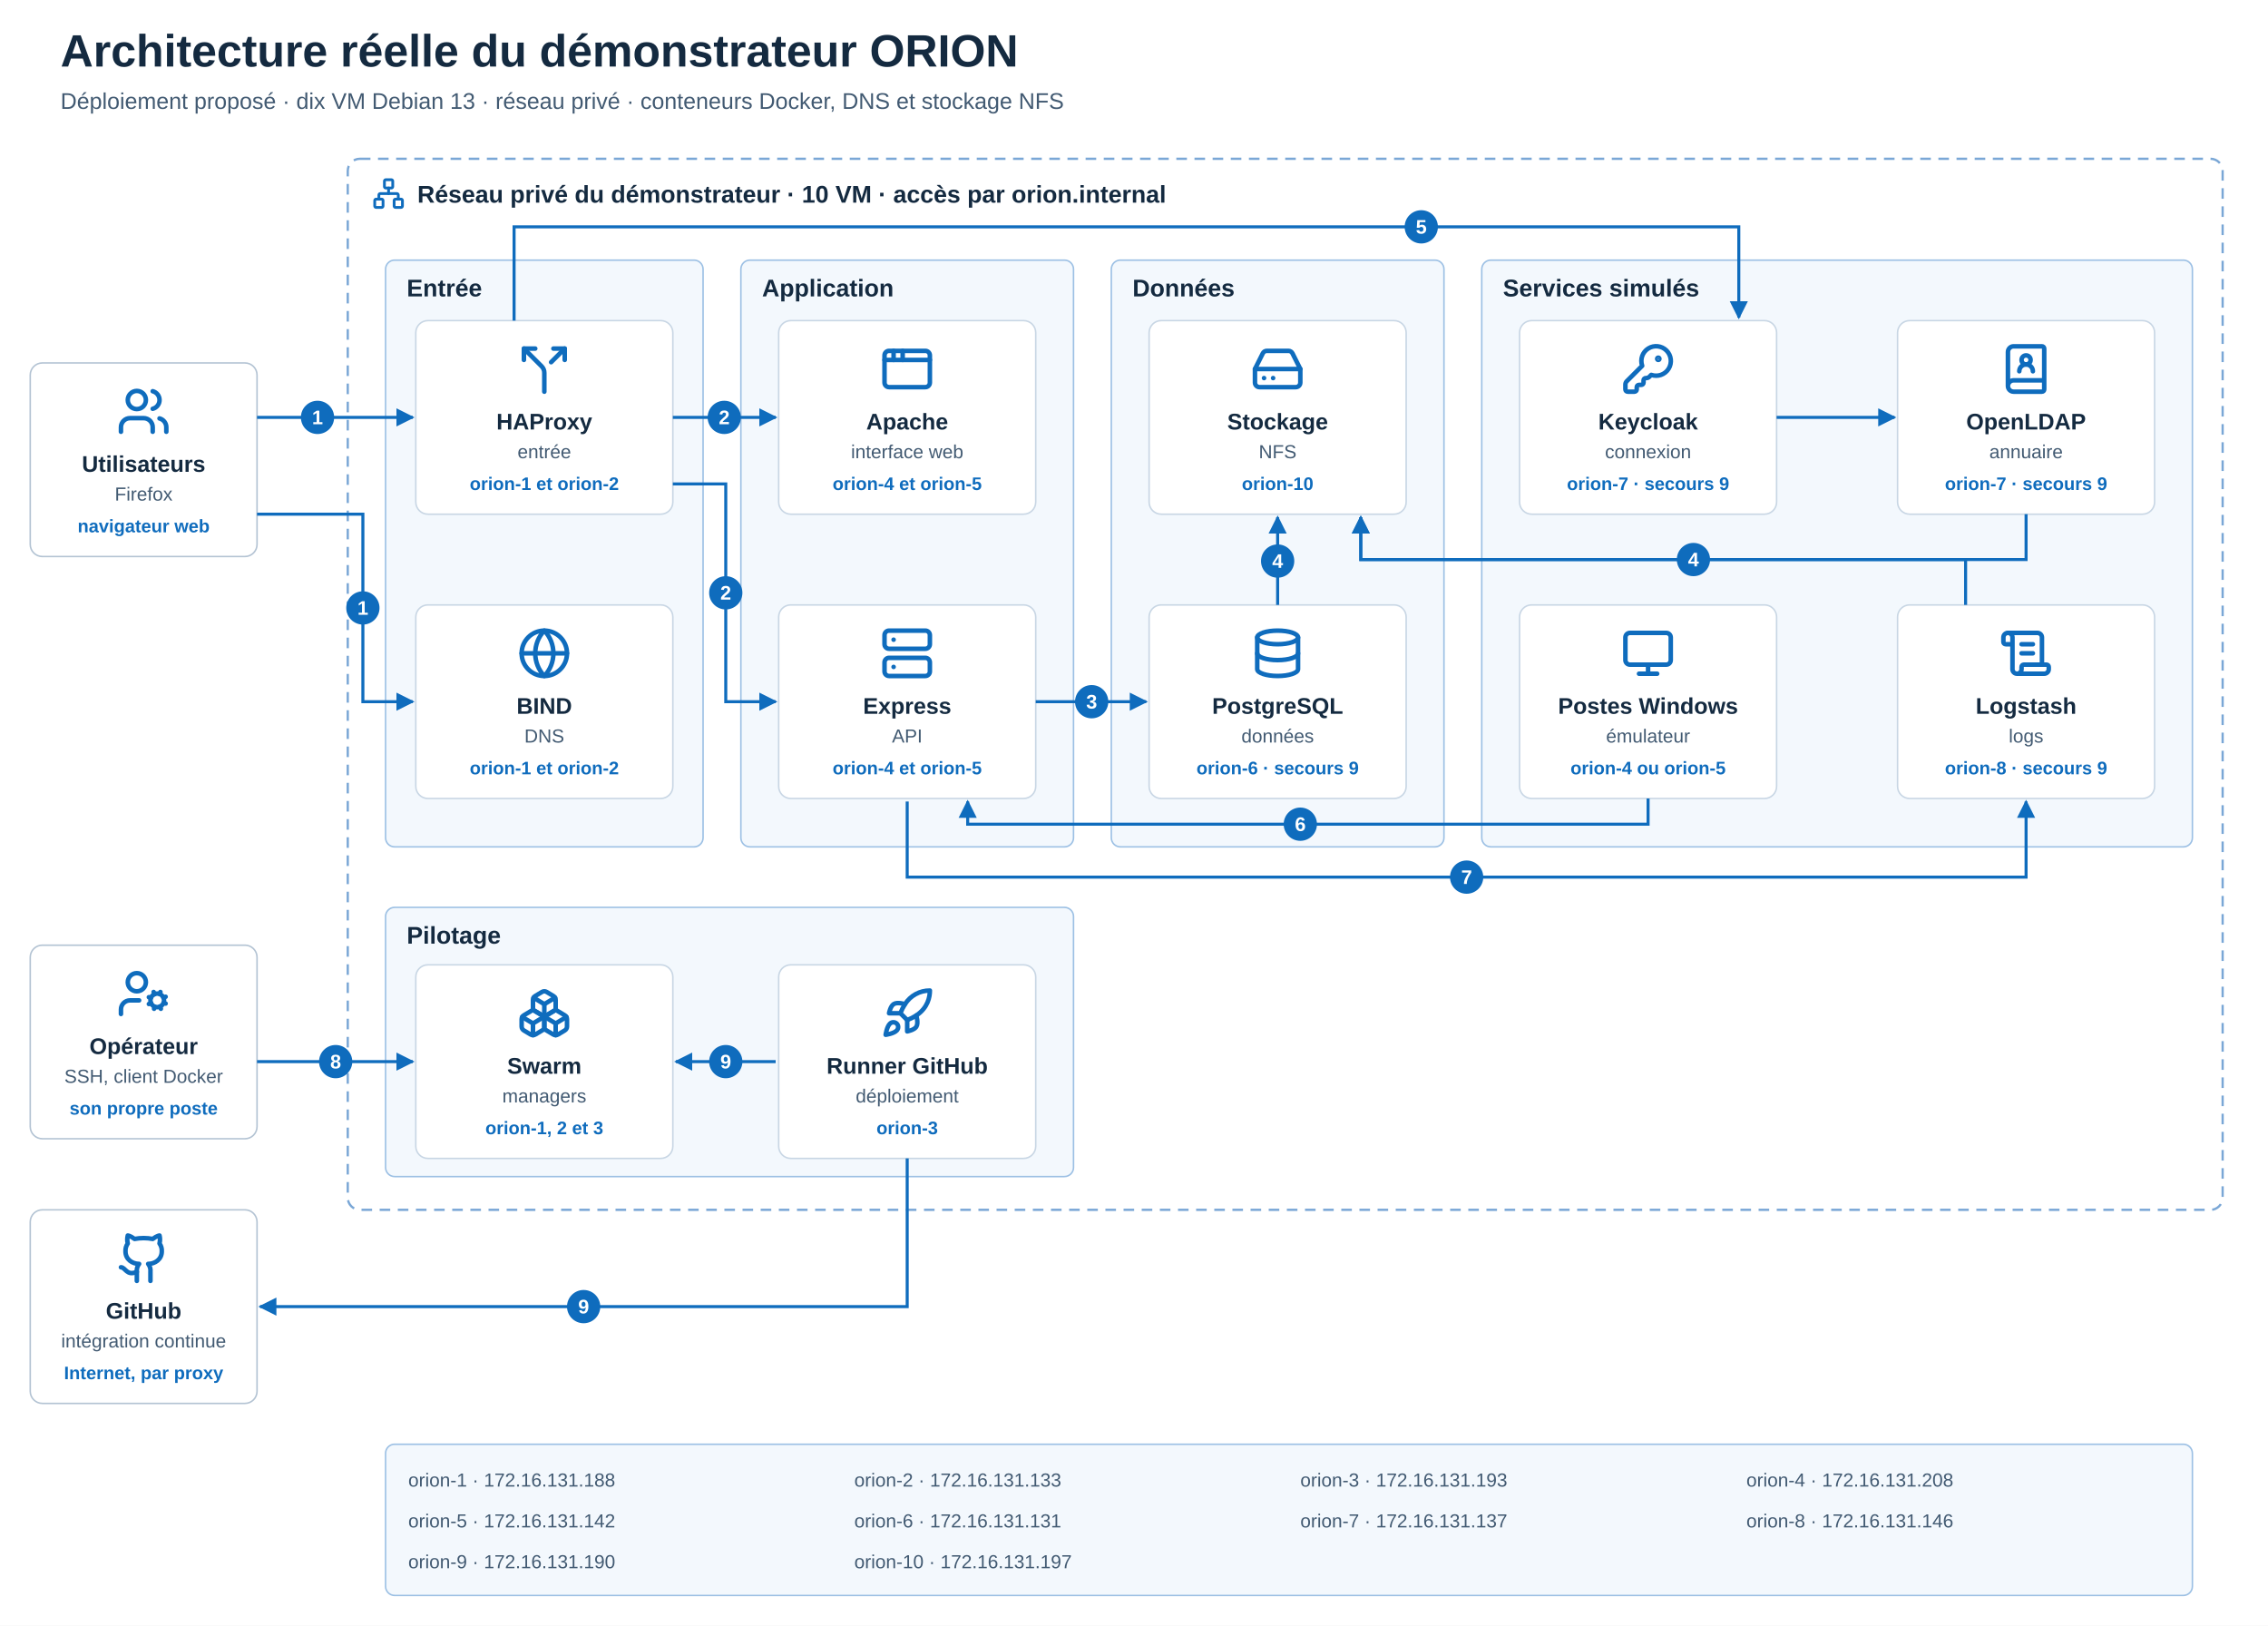
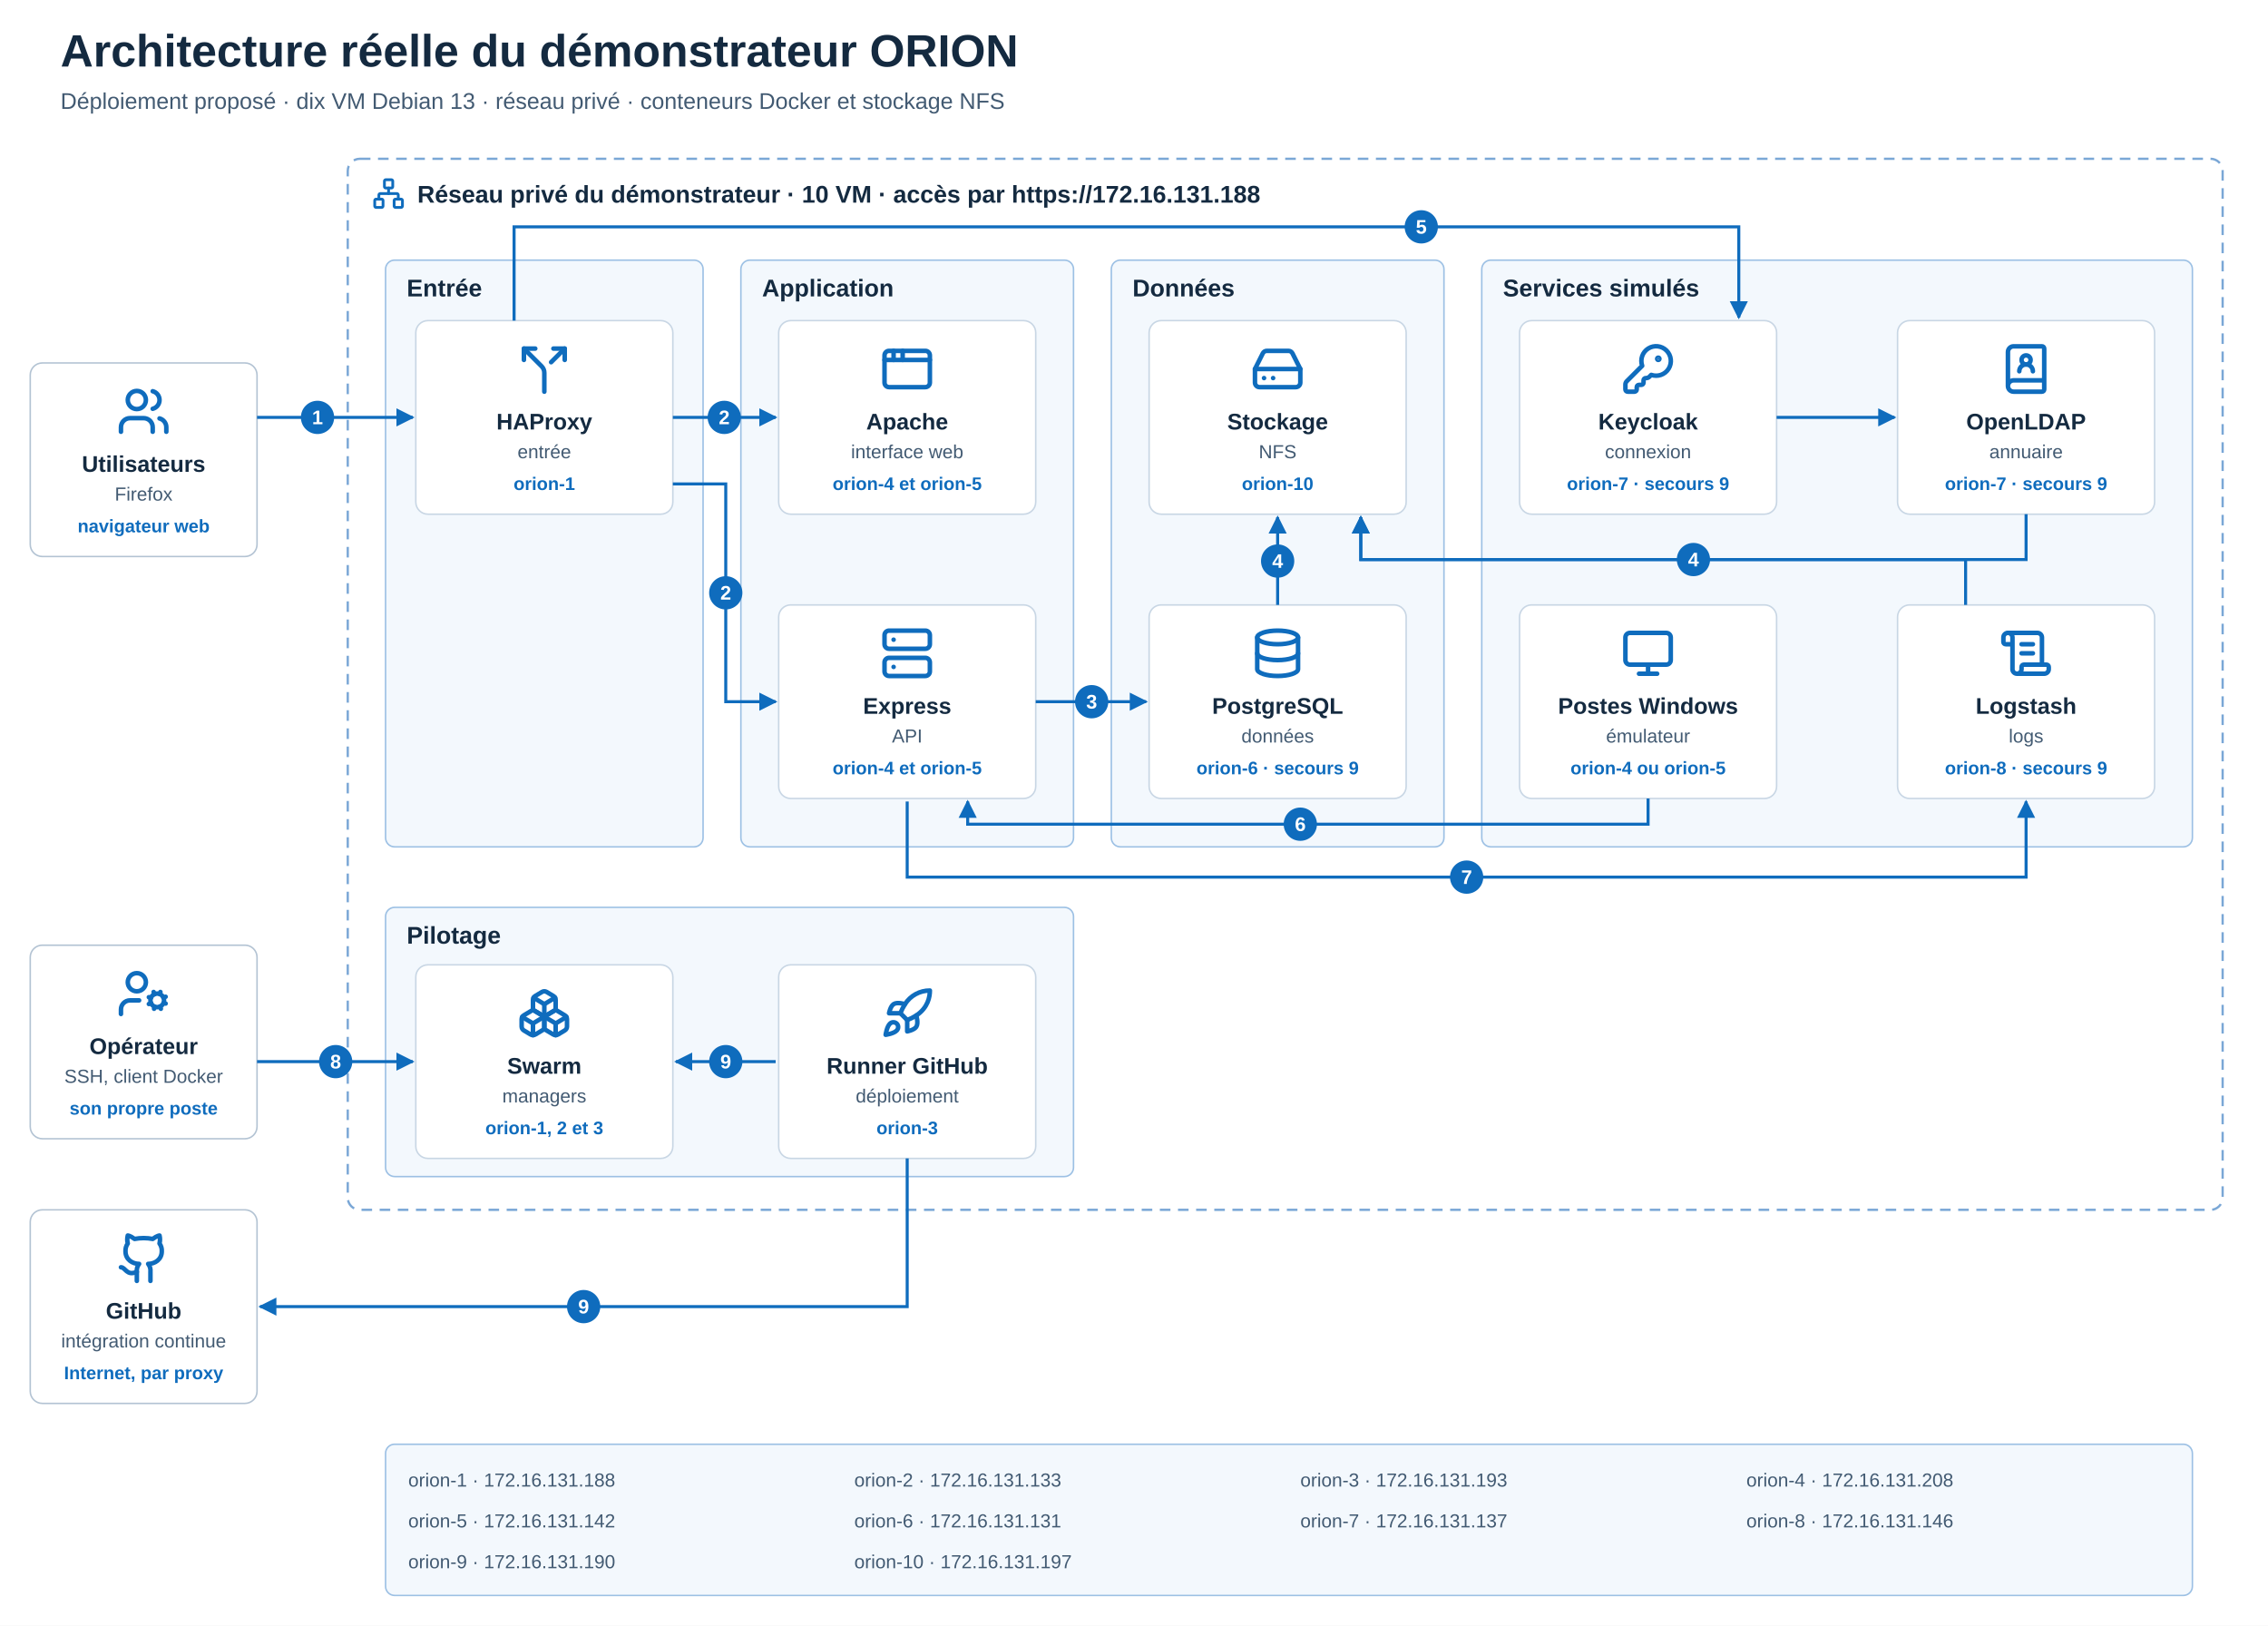
<svg xmlns="http://www.w3.org/2000/svg" width="1500" height="1075" viewBox="0 0 1500 1075" role="img" aria-labelledby="title desc">
  <defs>
    <marker id="arrow" viewBox="0 0 10 10" refX="9" refY="5" markerWidth="6" markerHeight="6" orient="auto">
      <path d="M0 0 L10 5 L0 10 Z" fill="#0f6cbd" />
    </marker>
    <marker id="arrow-start" viewBox="0 0 10 10" refX="1" refY="5" markerWidth="6" markerHeight="6" orient="auto">
      <path d="M10 0 L0 5 L10 10 Z" fill="#0f6cbd" />
    </marker>
    <symbol id="i-users" viewBox="0 0 24 24" fill="none" stroke="currentColor" stroke-width="2" stroke-linecap="round" stroke-linejoin="round">
      <path d="M16 21v-2a4 4 0 0 0-4-4H6a4 4 0 0 0-4 4v2" />
      <circle cx="9" cy="7" r="4" />
      <path d="M22 21v-2a4 4 0 0 0-3-3.87" />
      <path d="M16 3.13a4 4 0 0 1 0 7.75" />
    </symbol>
    <symbol id="i-user-cog" viewBox="0 0 24 24" fill="none" stroke="currentColor" stroke-width="2" stroke-linecap="round" stroke-linejoin="round">
      <circle cx="18" cy="15" r="3" />
      <circle cx="9" cy="7" r="4" />
      <path d="M10 15H6a4 4 0 0 0-4 4v2" />
      <path d="m21.7 16.4-.9-.3" />
      <path d="m15.2 13.9-.9-.3" />
      <path d="m16.6 18.7.3-.9" />
      <path d="m19.1 12.2.3-.9" />
      <path d="m19.6 18.7-.4-1" />
      <path d="m16.8 12.3-.4-1" />
      <path d="m14.3 16.6 1-.4" />
      <path d="m20.7 13.8 1-.4" />
    </symbol>
    <symbol id="i-github" viewBox="0 0 24 24" fill="none" stroke="currentColor" stroke-width="2" stroke-linecap="round" stroke-linejoin="round">
      <path d="M15 22v-4a4.8 4.8 0 0 0-1-3.5c3 0 6-2 6-5.5.08-1.25-.27-2.48-1-3.5.28-1.15.28-2.35 0-3.5 0 0-1 0-3 1.5-2.64-.5-5.36-.5-8 0C6 2 5 2 5 2c-.3 1.15-.3 2.35 0 3.5A5.403 5.403 0 0 0 4 9c0 3.5 3 5.5 6 5.5-.39.49-.68 1.05-.85 1.65-.17.6-.22 1.23-.15 1.85v4" />
      <path d="M9 18c-4.51 2-5-2-7-2" />
    </symbol>
    <symbol id="i-network" viewBox="0 0 24 24" fill="none" stroke="currentColor" stroke-width="2" stroke-linecap="round" stroke-linejoin="round">
      <rect x="16" y="16" width="6" height="6" rx="1" />
      <rect x="2" y="16" width="6" height="6" rx="1" />
      <rect x="9" y="2" width="6" height="6" rx="1" />
      <path d="M5 16v-3a1 1 0 0 1 1-1h12a1 1 0 0 1 1 1v3" />
      <path d="M12 12V8" />
    </symbol>
    <symbol id="i-split" viewBox="0 0 24 24" fill="none" stroke="currentColor" stroke-width="2" stroke-linecap="round" stroke-linejoin="round">
      <path d="M16 3h5v5" />
      <path d="M8 3H3v5" />
      <path d="M12 22v-8.3a4 4 0 0 0-1.172-2.872L3 3" />
      <path d="m15 9 6-6" />
-     </symbol>
-     <symbol id="i-globe" viewBox="0 0 24 24" fill="none" stroke="currentColor" stroke-width="2" stroke-linecap="round" stroke-linejoin="round">
-       <circle cx="12" cy="12" r="10" />
-       <path d="M12 2a14.5 14.5 0 0 0 0 20 14.5 14.5 0 0 0 0-20" />
-       <path d="M2 12h20" />
    </symbol>
    <symbol id="i-app-window" viewBox="0 0 24 24" fill="none" stroke="currentColor" stroke-width="2" stroke-linecap="round" stroke-linejoin="round">
      <rect x="2" y="4" width="20" height="16" rx="2" />
      <path d="M10 4v4" />
      <path d="M2 8h20" />
      <path d="M6 4v4" />
    </symbol>
    <symbol id="i-server" viewBox="0 0 24 24" fill="none" stroke="currentColor" stroke-width="2" stroke-linecap="round" stroke-linejoin="round">
      <rect width="20" height="8" x="2" y="2" rx="2" ry="2" />
      <rect width="20" height="8" x="2" y="14" rx="2" ry="2" />
      <line x1="6" x2="6.01" y1="6" y2="6" />
      <line x1="6" x2="6.01" y1="18" y2="18" />
    </symbol>
    <symbol id="i-hard-drive" viewBox="0 0 24 24" fill="none" stroke="currentColor" stroke-width="2" stroke-linecap="round" stroke-linejoin="round">
      <line x1="22" x2="2" y1="12" y2="12" />
      <path d="M5.45 5.11 2 12v6a2 2 0 0 0 2 2h16a2 2 0 0 0 2-2v-6l-3.45-6.89A2 2 0 0 0 16.76 4H7.24a2 2 0 0 0-1.79 1.11z" />
      <line x1="6" x2="6.01" y1="16" y2="16" />
      <line x1="10" x2="10.01" y1="16" y2="16" />
    </symbol>
    <symbol id="i-database" viewBox="0 0 24 24" fill="none" stroke="currentColor" stroke-width="2" stroke-linecap="round" stroke-linejoin="round">
      <ellipse cx="12" cy="5" rx="9" ry="3" />
      <path d="M3 5V19A9 3 0 0 0 21 19V5" />
      <path d="M3 12A9 3 0 0 0 21 12" />
    </symbol>
    <symbol id="i-key-round" viewBox="0 0 24 24" fill="none" stroke="currentColor" stroke-width="2" stroke-linecap="round" stroke-linejoin="round">
      <path d="M2.586 17.414A2 2 0 0 0 2 18.828V21a1 1 0 0 0 1 1h3a1 1 0 0 0 1-1v-1a1 1 0 0 1 1-1h1a1 1 0 0 0 1-1v-1a1 1 0 0 1 1-1h.172a2 2 0 0 0 1.414-.586l.814-.814a6.5 6.5 0 1 0-4-4z" />
      <circle cx="16.5" cy="7.5" r=".5" fill="currentColor" />
    </symbol>
    <symbol id="i-book-user" viewBox="0 0 24 24" fill="none" stroke="currentColor" stroke-width="2" stroke-linecap="round" stroke-linejoin="round">
      <path d="M15 13a3 3 0 1 0-6 0" />
      <path d="M4 19.5v-15A2.5 2.5 0 0 1 6.5 2H19a1 1 0 0 1 1 1v18a1 1 0 0 1-1 1H6.5a1 1 0 0 1 0-5H20" />
      <circle cx="12" cy="8" r="2" />
    </symbol>
    <symbol id="i-monitor" viewBox="0 0 24 24" fill="none" stroke="currentColor" stroke-width="2" stroke-linecap="round" stroke-linejoin="round">
      <rect width="20" height="14" x="2" y="3" rx="2" />
      <line x1="8" x2="16" y1="21" y2="21" />
      <line x1="12" x2="12" y1="17" y2="21" />
    </symbol>
    <symbol id="i-boxes" viewBox="0 0 24 24" fill="none" stroke="currentColor" stroke-width="2" stroke-linecap="round" stroke-linejoin="round">
      <path d="M2.97 12.92A2 2 0 0 0 2 14.63v3.24a2 2 0 0 0 .97 1.71l3 1.8a2 2 0 0 0 2.06 0L12 19v-5.5l-5-3-4.03 2.42Z" />
      <path d="m7 16.5-4.74-2.85" />
      <path d="m7 16.5 5-3" />
      <path d="M7 16.5v5.17" />
      <path d="M12 13.5V19l3.97 2.38a2 2 0 0 0 2.06 0l3-1.8a2 2 0 0 0 .97-1.71v-3.24a2 2 0 0 0-.97-1.71L17 10.5l-5 3Z" />
      <path d="m17 16.5-5-3" />
      <path d="m17 16.5 4.74-2.85" />
      <path d="M17 16.5v5.17" />
      <path d="M7.97 4.42A2 2 0 0 0 7 6.13v4.37l5 3 5-3V6.13a2 2 0 0 0-.97-1.71l-3-1.8a2 2 0 0 0-2.06 0l-3 1.8Z" />
      <path d="M12 8 7.26 5.15" />
      <path d="m12 8 4.74-2.85" />
      <path d="M12 13.5V8" />
    </symbol>
    <symbol id="i-rocket" viewBox="0 0 24 24" fill="none" stroke="currentColor" stroke-width="2" stroke-linecap="round" stroke-linejoin="round">
      <path d="M4.5 16.5c-1.5 1.26-2 5-2 5s3.74-.5 5-2c.71-.84.7-2.13-.09-2.91a2.18 2.18 0 0 0-2.91-.09z" />
      <path d="m12 15-3-3a22 22 0 0 1 2-3.95A12.88 12.88 0 0 1 22 2c0 2.72-.78 7.5-6 11a22.35 22.35 0 0 1-4 2z" />
      <path d="M9 12H4s.55-3.03 2-4c1.62-1.08 5 0 5 0" />
      <path d="M12 15v5s3.03-.55 4-2c1.08-1.62 0-5 0-5" />
    </symbol>
    <symbol id="i-scroll-text" viewBox="0 0 24 24" fill="none" stroke="currentColor" stroke-width="2" stroke-linecap="round" stroke-linejoin="round">
      <path d="M15 12h-5" />
      <path d="M15 8h-5" />
      <path d="M19 17V5a2 2 0 0 0-2-2H4" />
      <path d="M8 21h12a2 2 0 0 0 2-2v-1a1 1 0 0 0-1-1H11a1 1 0 0 0-1 1v1a2 2 0 1 1-4 0V5a2 2 0 1 0-4 0v2a1 1 0 0 0 1 1h3" />
    </symbol>
  </defs>
  <style>
text{font-family:'Segoe UI',Arial,Helvetica,sans-serif;fill:#142a40}
.title{font-size:30px;font-weight:bold}
.body{font-size:15px;fill:#425a72}
.frame,.zname{font-size:16px;font-weight:bold}
.vm{font-size:15px;font-weight:bold}
.service{font-size:14px;font-weight:bold}
.cname{font-size:15px;font-weight:bold}
.crole{font-size:12.5px;fill:#425a72}
.cvm{font-size:12px;font-weight:bold;fill:#0f6cbd}
.caption{font-size:12.5px;fill:#425a72}
.vol{font-size:12.5px;font-weight:bold;fill:#24603d}
.tag{font-size:10.5px;font-weight:bold;fill:#0f6cbd;letter-spacing:.3px}
.tag.host{fill:#a06a00}
.badge{font-size:10.5px;font-weight:bold;fill:#254e78;letter-spacing:.5px}
.step{font-size:13px;font-weight:bold;fill:#fff}
.route{font-size:11.5px;font-weight:bold;fill:#0b4f8a;paint-order:stroke;stroke:#fff;stroke-width:4;stroke-linejoin:round}
.flow{fill:none;stroke:#0f6cbd;stroke-width:2}
.auto{stroke-dasharray:6 4}
</style>
  <rect width="1500" height="1075" fill="#fff" />
  <text x="40" y="44" class="title" text-anchor="start">Architecture réelle du démonstrateur ORION</text>
-   <text x="40" y="72" class="body" text-anchor="start">Déploiement proposé · dix VM Debian 13 · réseau privé · conteneurs Docker, DNS et stockage NFS</text>
+   <text x="40" y="72" class="body" text-anchor="start">Déploiement proposé · dix VM Debian 13 · réseau privé · conteneurs Docker et stockage NFS</text>
  <rect x="20" y="240" width="150" height="128" rx="8" fill="#fff" stroke="#b3c3d3" />
  <use href="#i-users" x="77" y="254" width="36" height="36" style="color:#0f6cbd" />
  <text x="95" y="312" class="cname" text-anchor="middle">Utilisateurs</text>
  <text x="95" y="331" class="crole" text-anchor="middle">Firefox</text>
  <text x="95" y="352" class="cvm" text-anchor="middle">navigateur web</text>
  <rect x="20" y="625" width="150" height="128" rx="8" fill="#fff" stroke="#b3c3d3" />
  <use href="#i-user-cog" x="77" y="639" width="36" height="36" style="color:#0f6cbd" />
  <text x="95" y="697" class="cname" text-anchor="middle">Opérateur</text>
  <text x="95" y="716" class="crole" text-anchor="middle">SSH, client Docker</text>
  <text x="95" y="737" class="cvm" text-anchor="middle">son propre poste</text>
  <rect x="20" y="800" width="150" height="128" rx="8" fill="#fff" stroke="#b3c3d3" />
  <use href="#i-github" x="77" y="814" width="36" height="36" style="color:#0f6cbd" />
  <text x="95" y="872" class="cname" text-anchor="middle">GitHub</text>
  <text x="95" y="891" class="crole" text-anchor="middle">intégration continue</text>
  <text x="95" y="912" class="cvm" text-anchor="middle">Internet, par proxy</text>
  <rect x="230" y="105" width="1240" height="695" rx="8" fill="#fff" stroke="#7aa7d6" stroke-dasharray="7 5" stroke-width="1.5" />
  <use href="#i-network" x="246" y="117" width="22" height="22" style="color:#0f6cbd" />
-   <text x="276" y="134" class="zname" text-anchor="start">Réseau privé du démonstrateur · 10 VM · accès par orion.internal</text>
+   <text x="276" y="134" class="zname" text-anchor="start">Réseau privé du démonstrateur · 10 VM · accès par https://172.16.131.188</text>
  <rect x="255" y="172" width="210" height="388" rx="6" fill="#f3f8fd" stroke="#9cc0e4" />
  <text x="269" y="196" class="zname" text-anchor="start">Entrée</text>
  <rect x="490" y="172" width="220" height="388" rx="6" fill="#f3f8fd" stroke="#9cc0e4" />
  <text x="504" y="196" class="zname" text-anchor="start">Application</text>
  <rect x="735" y="172" width="220" height="388" rx="6" fill="#f3f8fd" stroke="#9cc0e4" />
  <text x="749" y="196" class="zname" text-anchor="start">Données</text>
  <rect x="980" y="172" width="470" height="388" rx="6" fill="#f3f8fd" stroke="#9cc0e4" />
  <text x="994" y="196" class="zname" text-anchor="start">Services simulés</text>
  <rect x="255" y="600" width="455" height="178" rx="6" fill="#f3f8fd" stroke="#9cc0e4" />
  <text x="269" y="624" class="zname" text-anchor="start">Pilotage</text>
  <rect x="275" y="212" width="170" height="128" rx="8" fill="#fff" stroke="#c8d6e4" />
  <use href="#i-split" x="342" y="226" width="36" height="36" style="color:#0f6cbd" />
  <text x="360" y="284" class="cname" text-anchor="middle">HAProxy</text>
  <text x="360" y="303" class="crole" text-anchor="middle">entrée</text>
-   <text x="360" y="324" class="cvm" text-anchor="middle">orion-1 et orion-2</text>
-   <rect x="275" y="400" width="170" height="128" rx="8" fill="#fff" stroke="#c8d6e4" />
-   <use href="#i-globe" x="342" y="414" width="36" height="36" style="color:#0f6cbd" />
-   <text x="360" y="472" class="cname" text-anchor="middle">BIND</text>
-   <text x="360" y="491" class="crole" text-anchor="middle">DNS</text>
-   <text x="360" y="512" class="cvm" text-anchor="middle">orion-1 et orion-2</text>
+   <text x="360" y="324" class="cvm" text-anchor="middle">orion-1</text>
  <rect x="515" y="212" width="170" height="128" rx="8" fill="#fff" stroke="#c8d6e4" />
  <use href="#i-app-window" x="582" y="226" width="36" height="36" style="color:#0f6cbd" />
  <text x="600" y="284" class="cname" text-anchor="middle">Apache</text>
  <text x="600" y="303" class="crole" text-anchor="middle">interface web</text>
  <text x="600" y="324" class="cvm" text-anchor="middle">orion-4 et orion-5</text>
  <rect x="515" y="400" width="170" height="128" rx="8" fill="#fff" stroke="#c8d6e4" />
  <use href="#i-server" x="582" y="414" width="36" height="36" style="color:#0f6cbd" />
  <text x="600" y="472" class="cname" text-anchor="middle">Express</text>
  <text x="600" y="491" class="crole" text-anchor="middle">API</text>
  <text x="600" y="512" class="cvm" text-anchor="middle">orion-4 et orion-5</text>
  <rect x="760" y="212" width="170" height="128" rx="8" fill="#fff" stroke="#c8d6e4" />
  <use href="#i-hard-drive" x="827" y="226" width="36" height="36" style="color:#0f6cbd" />
  <text x="845" y="284" class="cname" text-anchor="middle">Stockage</text>
  <text x="845" y="303" class="crole" text-anchor="middle">NFS</text>
  <text x="845" y="324" class="cvm" text-anchor="middle">orion-10</text>
  <rect x="760" y="400" width="170" height="128" rx="8" fill="#fff" stroke="#c8d6e4" />
  <use href="#i-database" x="827" y="414" width="36" height="36" style="color:#0f6cbd" />
  <text x="845" y="472" class="cname" text-anchor="middle">PostgreSQL</text>
  <text x="845" y="491" class="crole" text-anchor="middle">données</text>
  <text x="845" y="512" class="cvm" text-anchor="middle">orion-6 · secours 9</text>
  <rect x="1005" y="212" width="170" height="128" rx="8" fill="#fff" stroke="#c8d6e4" />
  <use href="#i-key-round" x="1072" y="226" width="36" height="36" style="color:#0f6cbd" />
  <text x="1090" y="284" class="cname" text-anchor="middle">Keycloak</text>
  <text x="1090" y="303" class="crole" text-anchor="middle">connexion</text>
  <text x="1090" y="324" class="cvm" text-anchor="middle">orion-7 · secours 9</text>
  <rect x="1255" y="212" width="170" height="128" rx="8" fill="#fff" stroke="#c8d6e4" />
  <use href="#i-book-user" x="1322" y="226" width="36" height="36" style="color:#0f6cbd" />
  <text x="1340" y="284" class="cname" text-anchor="middle">OpenLDAP</text>
  <text x="1340" y="303" class="crole" text-anchor="middle">annuaire</text>
  <text x="1340" y="324" class="cvm" text-anchor="middle">orion-7 · secours 9</text>
  <rect x="1005" y="400" width="170" height="128" rx="8" fill="#fff" stroke="#c8d6e4" />
  <use href="#i-monitor" x="1072" y="414" width="36" height="36" style="color:#0f6cbd" />
  <text x="1090" y="472" class="cname" text-anchor="middle">Postes Windows</text>
  <text x="1090" y="491" class="crole" text-anchor="middle">émulateur</text>
  <text x="1090" y="512" class="cvm" text-anchor="middle">orion-4 ou orion-5</text>
  <rect x="275" y="638" width="170" height="128" rx="8" fill="#fff" stroke="#c8d6e4" />
  <use href="#i-boxes" x="342" y="652" width="36" height="36" style="color:#0f6cbd" />
  <text x="360" y="710" class="cname" text-anchor="middle">Swarm</text>
  <text x="360" y="729" class="crole" text-anchor="middle">managers</text>
  <text x="360" y="750" class="cvm" text-anchor="middle">orion-1, 2 et 3</text>
  <rect x="515" y="638" width="170" height="128" rx="8" fill="#fff" stroke="#c8d6e4" />
  <use href="#i-rocket" x="582" y="652" width="36" height="36" style="color:#0f6cbd" />
  <text x="600" y="710" class="cname" text-anchor="middle">Runner GitHub</text>
  <text x="600" y="729" class="crole" text-anchor="middle">déploiement</text>
  <text x="600" y="750" class="cvm" text-anchor="middle">orion-3</text>
  <rect x="1255" y="400" width="170" height="128" rx="8" fill="#fff" stroke="#c8d6e4" />
  <use href="#i-scroll-text" x="1322" y="414" width="36" height="36" style="color:#0f6cbd" />
  <text x="1340" y="472" class="cname" text-anchor="middle">Logstash</text>
  <text x="1340" y="491" class="crole" text-anchor="middle">logs</text>
  <text x="1340" y="512" class="cvm" text-anchor="middle">orion-8 · secours 9</text>
  <rect x="255" y="955" width="1195" height="100" rx="6" fill="#f3f8fd" stroke="#9cc0e4" />
  <text x="270" y="983" class="caption" text-anchor="start">orion-1 · 172.16.131.188</text>
  <text x="565" y="983" class="caption" text-anchor="start">orion-2 · 172.16.131.133</text>
  <text x="860" y="983" class="caption" text-anchor="start">orion-3 · 172.16.131.193</text>
  <text x="1155" y="983" class="caption" text-anchor="start">orion-4 · 172.16.131.208</text>
  <text x="270" y="1010" class="caption" text-anchor="start">orion-5 · 172.16.131.142</text>
  <text x="565" y="1010" class="caption" text-anchor="start">orion-6 · 172.16.131.131</text>
  <text x="860" y="1010" class="caption" text-anchor="start">orion-7 · 172.16.131.137</text>
  <text x="1155" y="1010" class="caption" text-anchor="start">orion-8 · 172.16.131.146</text>
  <text x="270" y="1037" class="caption" text-anchor="start">orion-9 · 172.16.131.190</text>
  <text x="565" y="1037" class="caption" text-anchor="start">orion-10 · 172.16.131.197</text>
  <path d="M170 276 L273 276" class="flow" marker-end="url(#arrow)" />
  <circle cx="210" cy="276" r="11" fill="#0f6cbd" />
  <text x="210" y="280.5" class="step" text-anchor="middle">1</text>
-   <path d="M170 340 L240 340 L240 464 L273 464" class="flow" marker-end="url(#arrow)" />
-   <circle cx="240" cy="402" r="11" fill="#0f6cbd" />
-   <text x="240" y="406.5" class="step" text-anchor="middle">1</text>
  <path d="M445 276 L513 276" class="flow" marker-end="url(#arrow)" />
  <circle cx="479" cy="276" r="11" fill="#0f6cbd" />
  <text x="479" y="280.5" class="step" text-anchor="middle">2</text>
  <path d="M445 320 L480 320 L480 464 L513 464" class="flow" marker-end="url(#arrow)" />
  <circle cx="480" cy="392" r="11" fill="#0f6cbd" />
  <text x="480" y="396.5" class="step" text-anchor="middle">2</text>
  <path d="M685 464 L758 464" class="flow" marker-end="url(#arrow)" />
  <circle cx="722" cy="464" r="11" fill="#0f6cbd" />
  <text x="722" y="468.5" class="step" text-anchor="middle">3</text>
  <path d="M845 400 L845 342" class="flow" marker-end="url(#arrow)" />
  <circle cx="845" cy="371" r="11" fill="#0f6cbd" />
  <text x="845" y="375.5" class="step" text-anchor="middle">4</text>
  <path d="M1340 340 L1340 370 L900 370 L900 342" class="flow" marker-end="url(#arrow)" />
  <path d="M1300 400 L1300 370 L900 370 L900 342" class="flow" marker-end="url(#arrow)" />
  <circle cx="1120" cy="370" r="11" fill="#0f6cbd" />
  <text x="1120" y="374.5" class="step" text-anchor="middle">4</text>
  <path d="M340 212 L340 150 L1150 150 L1150 210" class="flow" marker-end="url(#arrow)" />
  <circle cx="940" cy="150" r="11" fill="#0f6cbd" />
  <text x="940" y="154.5" class="step" text-anchor="middle">5</text>
  <path d="M1175 276 L1253 276" class="flow" marker-end="url(#arrow)" />
  <path d="M1090 528 L1090 545 L640 545 L640 530" class="flow" marker-end="url(#arrow)" />
  <circle cx="860" cy="545" r="11" fill="#0f6cbd" />
  <text x="860" y="549.5" class="step" text-anchor="middle">6</text>
  <path d="M600 530 L600 580 L1340 580 L1340 530" class="flow" marker-end="url(#arrow)" />
  <circle cx="970" cy="580" r="11" fill="#0f6cbd" />
  <text x="970" y="584.5" class="step" text-anchor="middle">7</text>
  <path d="M170 702 L273 702" class="flow" marker-end="url(#arrow)" />
  <circle cx="222" cy="702" r="11" fill="#0f6cbd" />
  <text x="222" y="706.5" class="step" text-anchor="middle">8</text>
  <path d="M600 766 L600 864 L172 864" class="flow" marker-end="url(#arrow)" />
  <circle cx="386" cy="864" r="11" fill="#0f6cbd" />
  <text x="386" y="868.5" class="step" text-anchor="middle">9</text>
  <path d="M513 702 L447 702" class="flow" marker-end="url(#arrow)" />
  <circle cx="480" cy="702" r="11" fill="#0f6cbd" />
  <text x="480" y="706.5" class="step" text-anchor="middle">9</text>
</svg>
